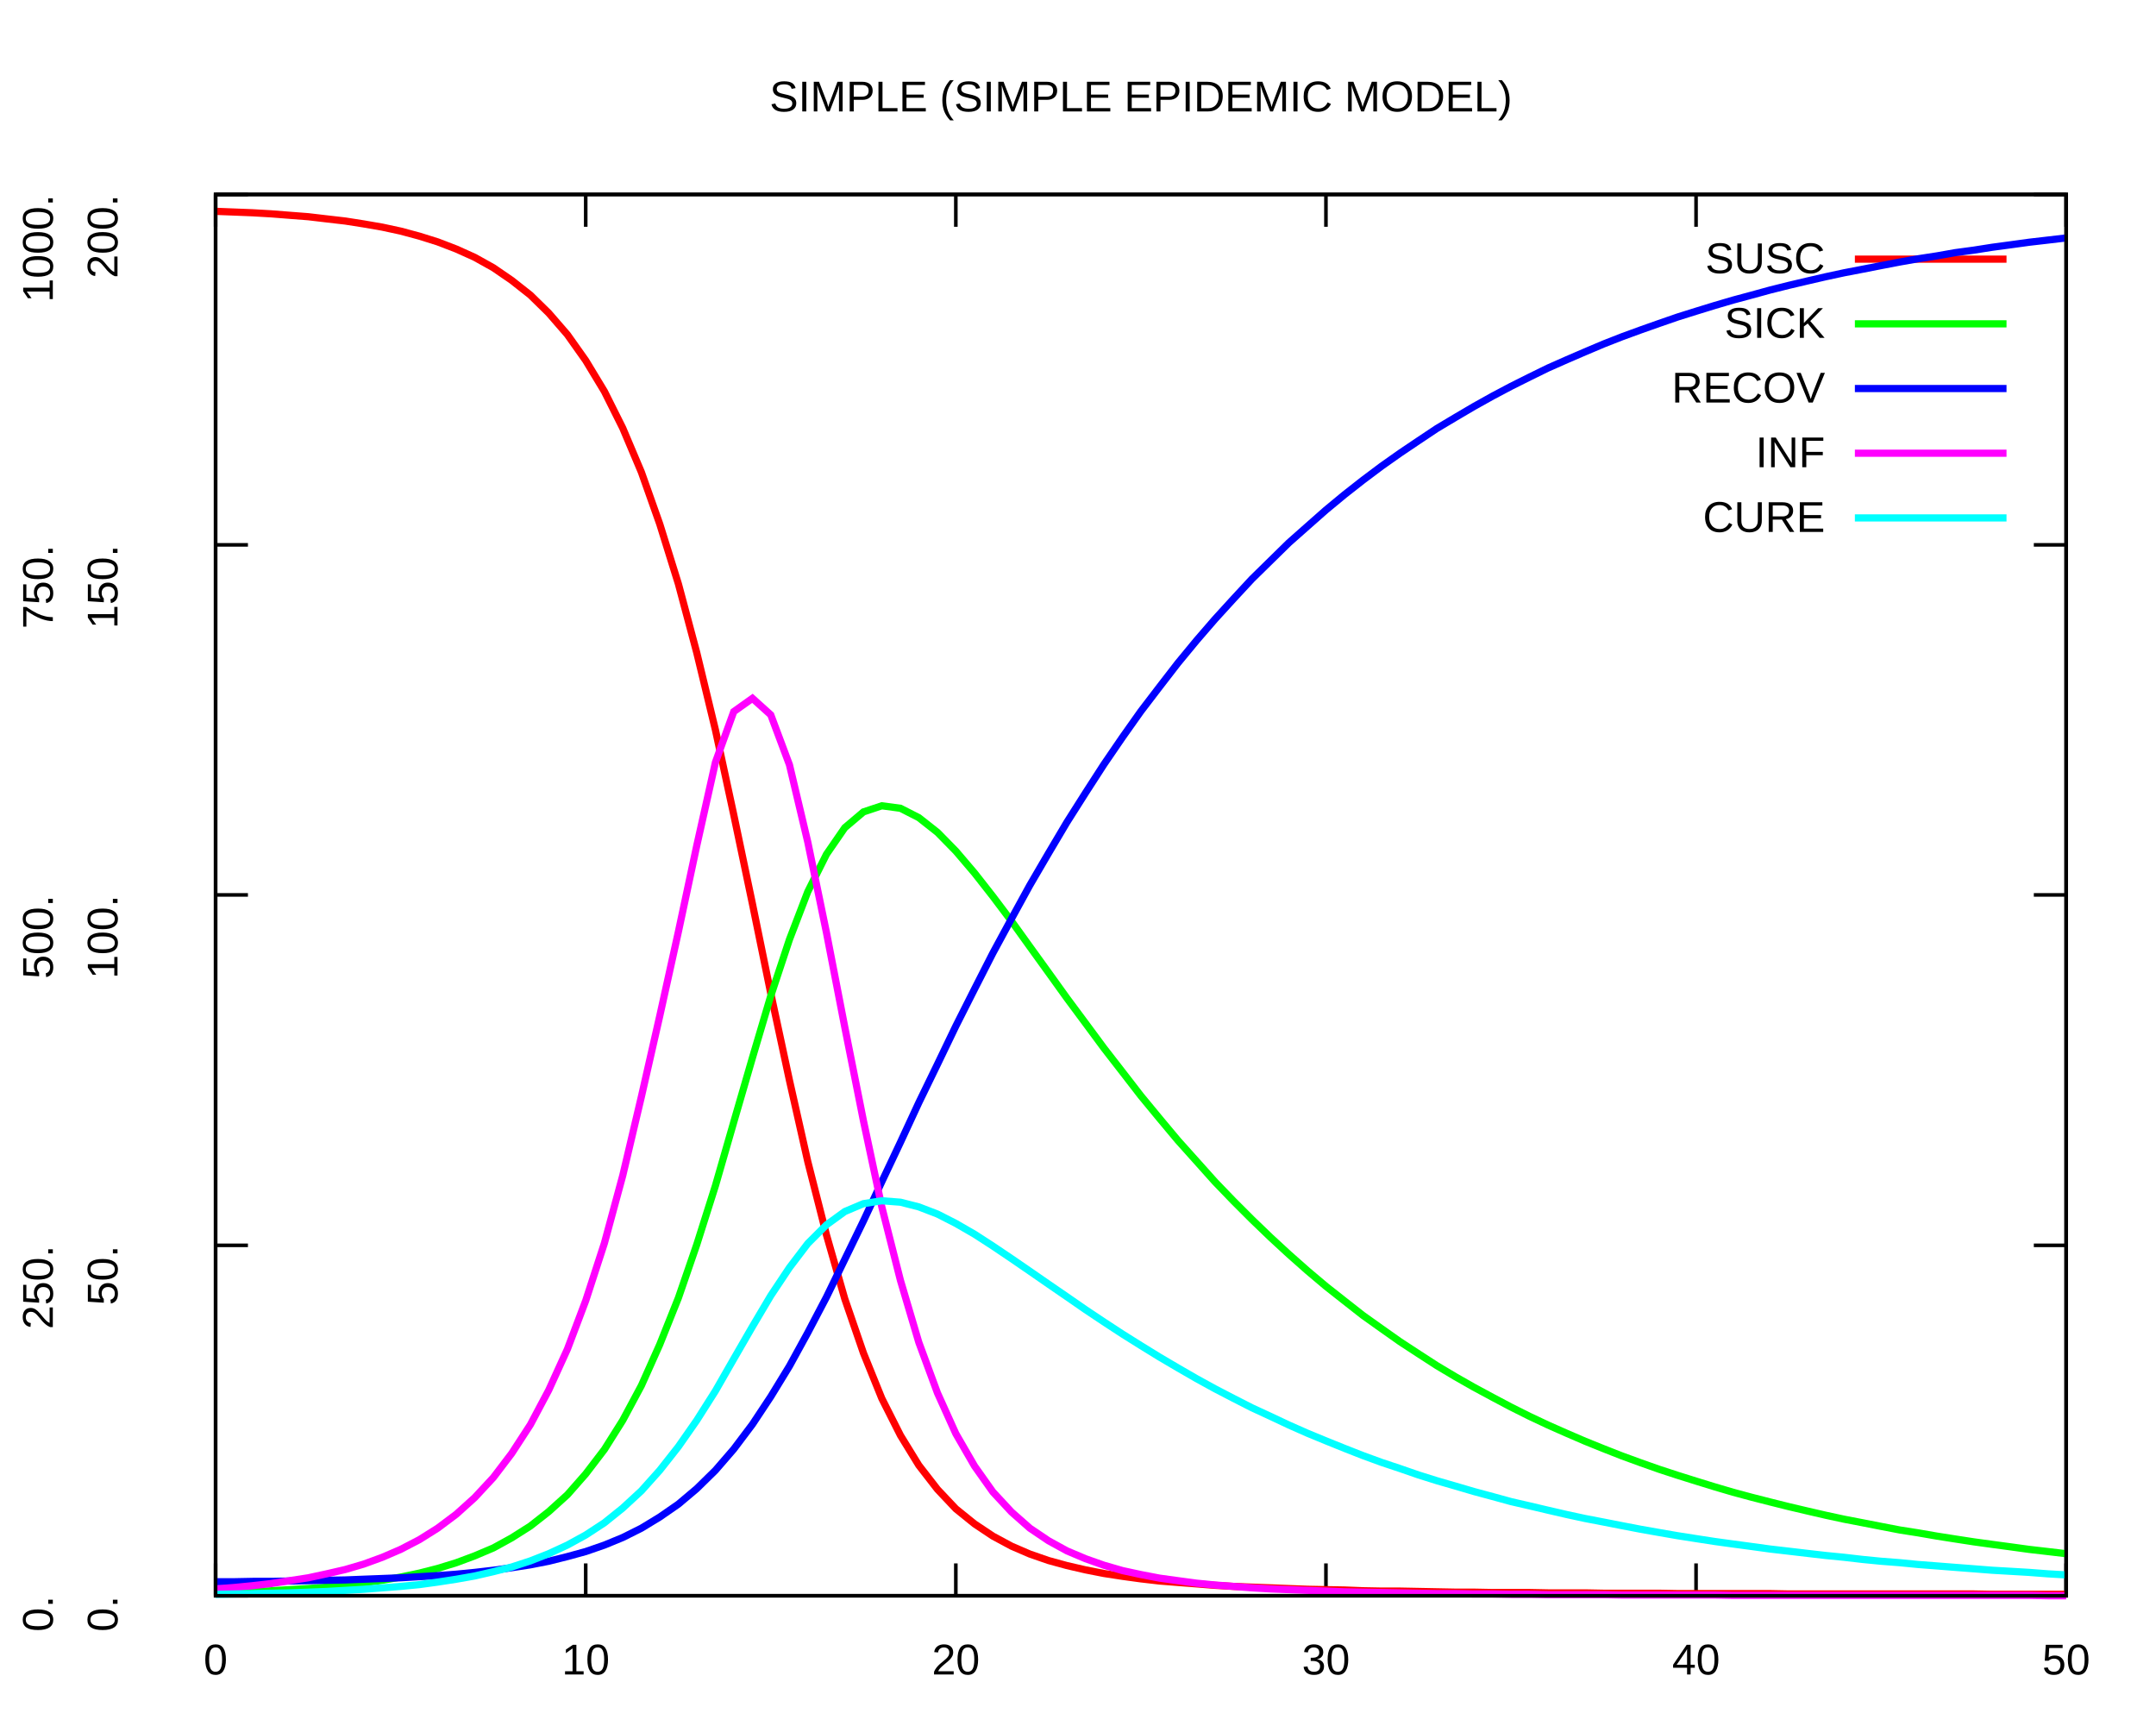
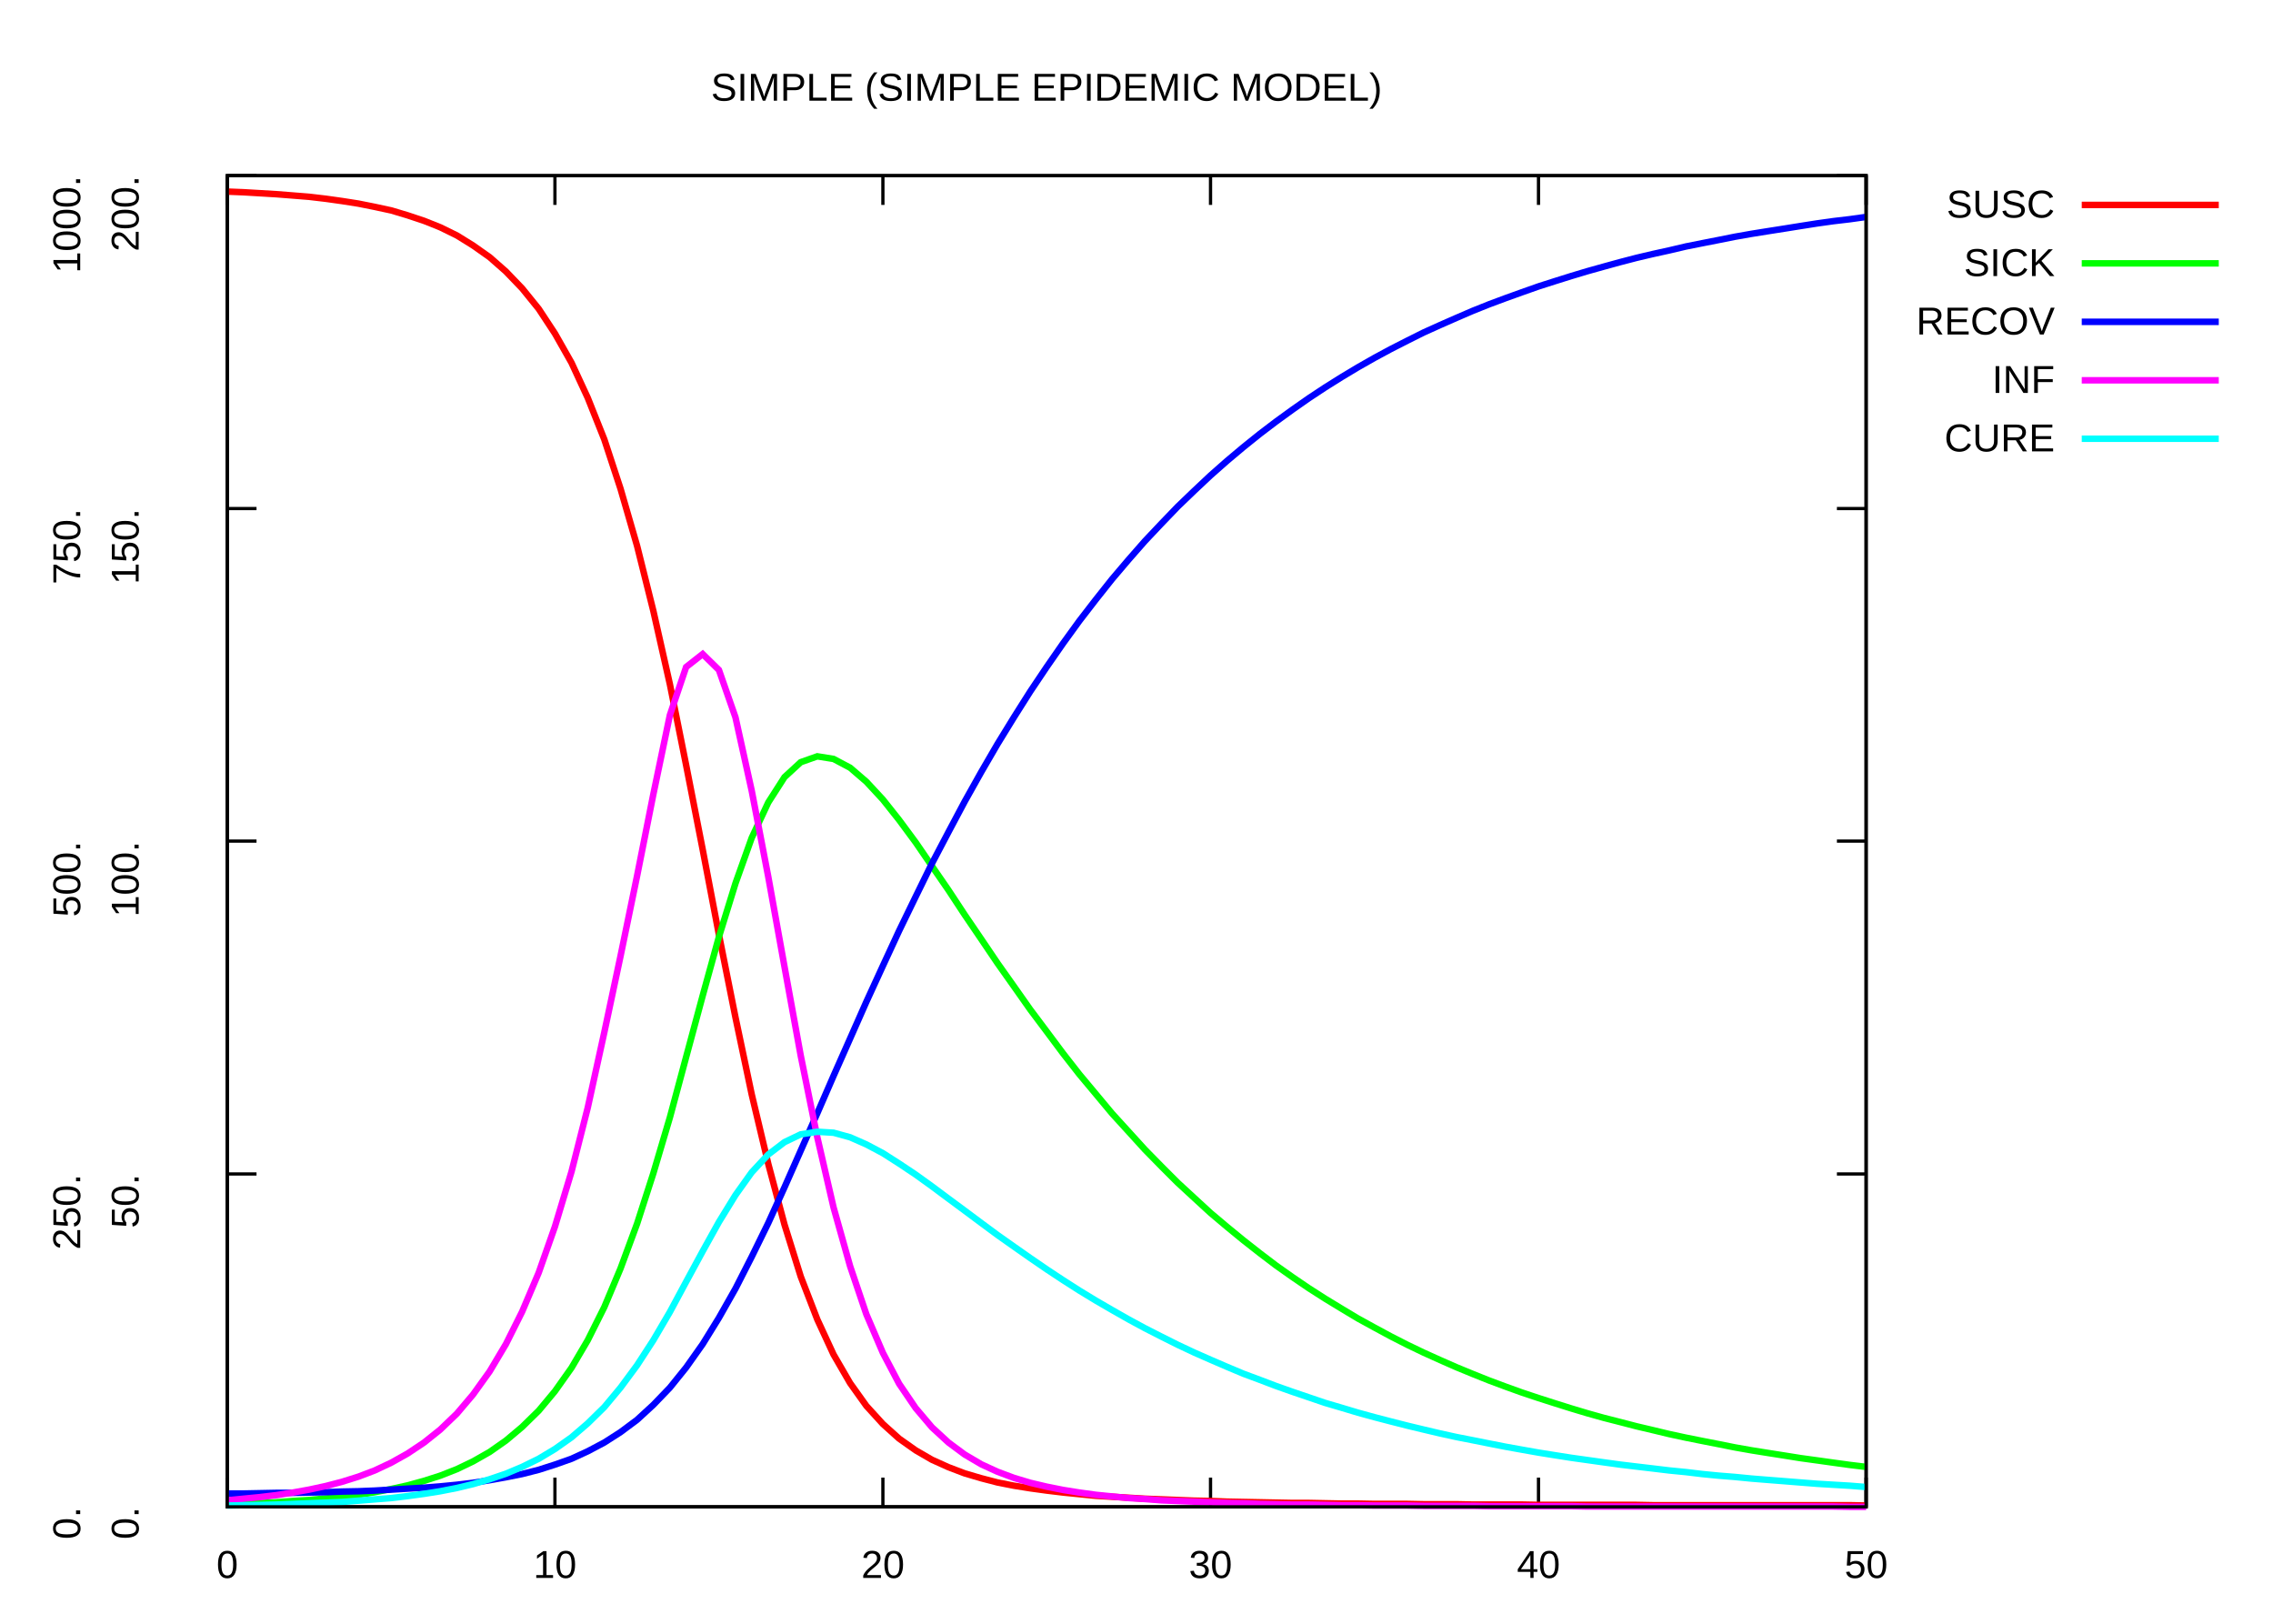
- <svg xmlns="http://www.w3.org/2000/svg" xmlns:xlink="http://www.w3.org/1999/xlink" width="600" height="480" viewBox="0 0 600 480">
+ <svg xmlns="http://www.w3.org/2000/svg" xmlns:xlink="http://www.w3.org/1999/xlink" width="700" height="500" viewBox="0 0 700 500">
  <g id="gnuplot_canvas">
-     <rect x="0" y="0" width="600" height="480" fill="none" />
+     <rect x="0" y="0" width="700" height="500" fill="none" />
    <defs>
      <circle id="gpDot" r="0.5" stroke-width="0.5" stroke="currentColor" />
      <path id="gpPt0" stroke-width="0.222" stroke="currentColor" d="M-1,0 h2 M0,-1 v2" />
      <path id="gpPt1" stroke-width="0.222" stroke="currentColor" d="M-1,-1 L1,1 M1,-1 L-1,1" />
      <path id="gpPt2" stroke-width="0.222" stroke="currentColor" d="M-1,0 L1,0 M0,-1 L0,1 M-1,-1 L1,1 M-1,1 L1,-1" />
      <rect id="gpPt3" stroke-width="0.222" stroke="currentColor" x="-1" y="-1" width="2" height="2" />
      <rect id="gpPt4" stroke-width="0.222" stroke="currentColor" fill="currentColor" x="-1" y="-1" width="2" height="2" />
      <circle id="gpPt5" stroke-width="0.222" stroke="currentColor" cx="0" cy="0" r="1" />
      <use xlink:href="#gpPt5" id="gpPt6" fill="currentColor" stroke="none" />
      <path id="gpPt7" stroke-width="0.222" stroke="currentColor" d="M0,-1.33 L-1.33,0.67 L1.33,0.67 z" />
      <use xlink:href="#gpPt7" id="gpPt8" fill="currentColor" stroke="none" />
      <use xlink:href="#gpPt7" id="gpPt9" stroke="currentColor" transform="rotate(180)" />
      <use xlink:href="#gpPt9" id="gpPt10" fill="currentColor" stroke="none" />
      <use xlink:href="#gpPt3" id="gpPt11" stroke="currentColor" transform="rotate(45)" />
      <use xlink:href="#gpPt11" id="gpPt12" fill="currentColor" stroke="none" />
      <path id="gpPt13" stroke-width="0.222" stroke="currentColor" d="M0,1.330 L1.265,0.411 L0.782,-1.067 L-0.782,-1.076 L-1.265,0.411 z" />
      <use xlink:href="#gpPt13" id="gpPt14" fill="currentColor" stroke="none" />
      <filter id="textbox" filterUnits="objectBoundingBox" x="0" y="0" height="1" width="1">
        <feFlood flood-color="white" flood-opacity="1" result="bgnd" />
        <feComposite in="SourceGraphic" in2="bgnd" operator="atop" />
      </filter>
      <filter id="greybox" filterUnits="objectBoundingBox" x="0" y="0" height="1" width="1">
        <feFlood flood-color="lightgrey" flood-opacity="1" result="grey" />
        <feComposite in="SourceGraphic" in2="grey" operator="atop" />
      </filter>
    </defs>
    <g fill="none" color="white" stroke="currentColor" stroke-width="1.00" stroke-linecap="butt" stroke-linejoin="miter">
</g>
    <g fill="none" color="black" stroke="currentColor" stroke-width="1.00" stroke-linecap="butt" stroke-linejoin="miter">
-       <path stroke="black" d="M60.0,444.0 L69.0,444.0 M575.0,444.0 L566.0,444.0  " />
-       <g transform="translate(14.7,444.0) rotate(-90)" stroke="none" fill="black" font-family="Arial" font-size="12.00" text-anchor="end">
+       <path stroke="black" d="M70.0,464.0 L79.0,464.0 M574.7,464.0 L565.7,464.0  " />
+       <g transform="translate(24.7,464.0) rotate(-90)" stroke="none" fill="black" font-family="Arial" font-size="12.00" text-anchor="end">
        <text>
          <tspan font-family="Arial">0.</tspan>
        </text>
      </g>
-       <g transform="translate(32.7,444.0) rotate(-90)" stroke="none" fill="black" font-family="Arial" font-size="12.00" text-anchor="end">
+       <g transform="translate(42.7,464.0) rotate(-90)" stroke="none" fill="black" font-family="Arial" font-size="12.00" text-anchor="end">
        <text>
          <tspan font-family="Arial">0.</tspan>
        </text>
      </g>
    </g>
    <g fill="none" color="black" stroke="currentColor" stroke-width="1.00" stroke-linecap="butt" stroke-linejoin="miter">
-       <path stroke="black" d="M60.0,346.5 L69.0,346.5 M575.0,346.5 L566.0,346.5  " />
-       <g transform="translate(14.7,346.5) rotate(-90)" stroke="none" fill="black" font-family="Arial" font-size="12.00" text-anchor="end">
+       <path stroke="black" d="M70.0,361.5 L79.0,361.5 M574.7,361.5 L565.7,361.5  " />
+       <g transform="translate(24.7,361.5) rotate(-90)" stroke="none" fill="black" font-family="Arial" font-size="12.00" text-anchor="end">
        <text>
          <tspan font-family="Arial">250.</tspan>
        </text>
      </g>
-       <g transform="translate(32.7,346.5) rotate(-90)" stroke="none" fill="black" font-family="Arial" font-size="12.00" text-anchor="end">
+       <g transform="translate(42.7,361.5) rotate(-90)" stroke="none" fill="black" font-family="Arial" font-size="12.00" text-anchor="end">
        <text>
          <tspan font-family="Arial">50.</tspan>
        </text>
      </g>
    </g>
    <g fill="none" color="black" stroke="currentColor" stroke-width="1.00" stroke-linecap="butt" stroke-linejoin="miter">
-       <path stroke="black" d="M60.0,249.0 L69.0,249.0 M575.0,249.0 L566.0,249.0  " />
-       <g transform="translate(14.7,249.0) rotate(-90)" stroke="none" fill="black" font-family="Arial" font-size="12.00" text-anchor="end">
+       <path stroke="black" d="M70.0,259.0 L79.0,259.0 M574.7,259.0 L565.7,259.0  " />
+       <g transform="translate(24.7,259.0) rotate(-90)" stroke="none" fill="black" font-family="Arial" font-size="12.00" text-anchor="end">
        <text>
          <tspan font-family="Arial">500.</tspan>
        </text>
      </g>
-       <g transform="translate(32.7,249.0) rotate(-90)" stroke="none" fill="black" font-family="Arial" font-size="12.00" text-anchor="end">
+       <g transform="translate(42.7,259.0) rotate(-90)" stroke="none" fill="black" font-family="Arial" font-size="12.00" text-anchor="end">
        <text>
          <tspan font-family="Arial">100.</tspan>
        </text>
      </g>
    </g>
    <g fill="none" color="black" stroke="currentColor" stroke-width="1.00" stroke-linecap="butt" stroke-linejoin="miter">
-       <path stroke="black" d="M60.0,151.6 L69.0,151.6 M575.0,151.6 L566.0,151.6  " />
-       <g transform="translate(14.7,151.6) rotate(-90)" stroke="none" fill="black" font-family="Arial" font-size="12.00" text-anchor="end">
+       <path stroke="black" d="M70.0,156.6 L79.0,156.6 M574.7,156.6 L565.7,156.6  " />
+       <g transform="translate(24.7,156.6) rotate(-90)" stroke="none" fill="black" font-family="Arial" font-size="12.00" text-anchor="end">
        <text>
          <tspan font-family="Arial">750.</tspan>
        </text>
      </g>
-       <g transform="translate(32.7,151.6) rotate(-90)" stroke="none" fill="black" font-family="Arial" font-size="12.00" text-anchor="end">
+       <g transform="translate(42.7,156.6) rotate(-90)" stroke="none" fill="black" font-family="Arial" font-size="12.00" text-anchor="end">
        <text>
          <tspan font-family="Arial">150.</tspan>
        </text>
      </g>
    </g>
    <g fill="none" color="black" stroke="currentColor" stroke-width="1.00" stroke-linecap="butt" stroke-linejoin="miter">
-       <path stroke="black" d="M60.0,54.1 L69.0,54.1 M575.0,54.1 L566.0,54.1  " />
-       <g transform="translate(14.7,54.1) rotate(-90)" stroke="none" fill="black" font-family="Arial" font-size="12.00" text-anchor="end">
+       <path stroke="black" d="M70.0,54.1 L79.0,54.1 M574.7,54.1 L565.7,54.1  " />
+       <g transform="translate(24.7,54.1) rotate(-90)" stroke="none" fill="black" font-family="Arial" font-size="12.00" text-anchor="end">
        <text>
          <tspan font-family="Arial">1000.</tspan>
        </text>
      </g>
-       <g transform="translate(32.7,54.1) rotate(-90)" stroke="none" fill="black" font-family="Arial" font-size="12.00" text-anchor="end">
+       <g transform="translate(42.7,54.1) rotate(-90)" stroke="none" fill="black" font-family="Arial" font-size="12.00" text-anchor="end">
        <text>
          <tspan font-family="Arial">200.</tspan>
        </text>
      </g>
    </g>
    <g fill="none" color="black" stroke="currentColor" stroke-width="1.00" stroke-linecap="butt" stroke-linejoin="miter">
-       <path stroke="black" d="M60.0,444.0 L60.0,435.0 M60.0,54.1 L60.0,63.1  " />
-       <g transform="translate(60.0,465.9)" stroke="none" fill="black" font-family="Arial" font-size="12.00" text-anchor="middle">
+       <path stroke="black" d="M70.0,464.0 L70.0,455.0 M70.0,54.1 L70.0,63.1  " />
+       <g transform="translate(70.0,485.9)" stroke="none" fill="black" font-family="Arial" font-size="12.00" text-anchor="middle">
        <text>
          <tspan font-family="Arial"> 0</tspan>
        </text>
      </g>
    </g>
    <g fill="none" color="black" stroke="currentColor" stroke-width="1.00" stroke-linecap="butt" stroke-linejoin="miter">
-       <path stroke="black" d="M163.0,444.0 L163.0,435.0 M163.0,54.1 L163.0,63.1  " />
-       <g transform="translate(163.0,465.9)" stroke="none" fill="black" font-family="Arial" font-size="12.00" text-anchor="middle">
+       <path stroke="black" d="M170.9,464.0 L170.9,455.0 M170.9,54.1 L170.9,63.1  " />
+       <g transform="translate(170.9,485.9)" stroke="none" fill="black" font-family="Arial" font-size="12.00" text-anchor="middle">
        <text>
          <tspan font-family="Arial"> 10</tspan>
        </text>
      </g>
    </g>
    <g fill="none" color="black" stroke="currentColor" stroke-width="1.00" stroke-linecap="butt" stroke-linejoin="miter">
-       <path stroke="black" d="M266.0,444.0 L266.0,435.0 M266.0,54.1 L266.0,63.1  " />
-       <g transform="translate(266.0,465.9)" stroke="none" fill="black" font-family="Arial" font-size="12.00" text-anchor="middle">
+       <path stroke="black" d="M271.9,464.0 L271.9,455.0 M271.9,54.1 L271.9,63.1  " />
+       <g transform="translate(271.9,485.9)" stroke="none" fill="black" font-family="Arial" font-size="12.00" text-anchor="middle">
        <text>
          <tspan font-family="Arial"> 20</tspan>
        </text>
      </g>
    </g>
    <g fill="none" color="black" stroke="currentColor" stroke-width="1.00" stroke-linecap="butt" stroke-linejoin="miter">
-       <path stroke="black" d="M369.0,444.0 L369.0,435.0 M369.0,54.1 L369.0,63.1  " />
-       <g transform="translate(369.0,465.9)" stroke="none" fill="black" font-family="Arial" font-size="12.00" text-anchor="middle">
+       <path stroke="black" d="M372.8,464.0 L372.8,455.0 M372.8,54.1 L372.8,63.1  " />
+       <g transform="translate(372.8,485.9)" stroke="none" fill="black" font-family="Arial" font-size="12.00" text-anchor="middle">
        <text>
          <tspan font-family="Arial"> 30</tspan>
        </text>
      </g>
    </g>
    <g fill="none" color="black" stroke="currentColor" stroke-width="1.00" stroke-linecap="butt" stroke-linejoin="miter">
-       <path stroke="black" d="M472.0,444.0 L472.0,435.0 M472.0,54.1 L472.0,63.1  " />
-       <g transform="translate(472.0,465.9)" stroke="none" fill="black" font-family="Arial" font-size="12.00" text-anchor="middle">
+       <path stroke="black" d="M473.8,464.0 L473.8,455.0 M473.8,54.1 L473.8,63.1  " />
+       <g transform="translate(473.8,485.9)" stroke="none" fill="black" font-family="Arial" font-size="12.00" text-anchor="middle">
        <text>
          <tspan font-family="Arial"> 40</tspan>
        </text>
      </g>
    </g>
    <g fill="none" color="black" stroke="currentColor" stroke-width="1.00" stroke-linecap="butt" stroke-linejoin="miter">
-       <path stroke="black" d="M575.0,444.0 L575.0,435.0 M575.0,54.1 L575.0,63.1  " />
-       <g transform="translate(575.0,465.9)" stroke="none" fill="black" font-family="Arial" font-size="12.00" text-anchor="middle">
+       <path stroke="black" d="M574.7,464.0 L574.7,455.0 M574.7,54.1 L574.7,63.1  " />
+       <g transform="translate(574.7,485.9)" stroke="none" fill="black" font-family="Arial" font-size="12.00" text-anchor="middle">
        <text>
          <tspan font-family="Arial"> 50</tspan>
        </text>
      </g>
    </g>
    <g fill="none" color="black" stroke="currentColor" stroke-width="1.00" stroke-linecap="butt" stroke-linejoin="miter">
</g>
    <g fill="none" color="black" stroke="currentColor" stroke-width="1.00" stroke-linecap="butt" stroke-linejoin="miter">
-       <path stroke="black" d="M60.0,54.1 L60.0,444.0 L575.0,444.0 L575.0,54.1 L60.0,54.1 Z  " />
-     </g>
-     <g fill="none" color="black" stroke="currentColor" stroke-width="1.00" stroke-linecap="butt" stroke-linejoin="miter">
-       <g transform="translate(317.5,31.0)" stroke="none" fill="black" font-family="Arial" font-size="12.00" text-anchor="middle">
+       <path stroke="black" d="M70.0,54.1 L70.0,464.0 L574.7,464.0 L574.7,54.1 L70.0,54.1 Z  " />
+     </g>
+     <g fill="none" color="black" stroke="currentColor" stroke-width="1.00" stroke-linecap="butt" stroke-linejoin="miter">
+       <g transform="translate(322.3,31.0)" stroke="none" fill="black" font-family="Arial" font-size="12.00" text-anchor="middle">
        <text>
          <tspan font-family="Arial">SIMPLE (SIMPLE EPIDEMIC MODEL)</tspan>
        </text>
      </g>
    </g>
    <g id="gnuplot_plot_1">
      <g fill="none" color="white" stroke="black" stroke-width="2.00" stroke-linecap="butt" stroke-linejoin="miter">
</g>
      <g fill="none" color="black" stroke="currentColor" stroke-width="2.00" stroke-linecap="butt" stroke-linejoin="miter">
-         <g transform="translate(507.9,76.0)" stroke="none" fill="black" font-family="Arial" font-size="12.00" text-anchor="end">
+         <g transform="translate(632.8,67.0)" stroke="none" fill="black" font-family="Arial" font-size="12.00" text-anchor="end">
          <text>
            <tspan font-family="Arial">SUSC</tspan>
          </text>
        </g>
      </g>
      <g fill="none" color="black" stroke="currentColor" stroke-width="2.00" stroke-linecap="butt" stroke-linejoin="miter">
-         <path stroke="rgb(255,   0,   0)" d="M516.2,72.1 L558.4,72.1 M60.0,58.8 L65.2,59.0 L70.3,59.2 L75.5,59.5 L80.6,59.9 L85.8,60.3   L90.9,60.9 L96.1,61.5 L101.2,62.3 L106.4,63.2 L111.5,64.3 L116.7,65.7 L121.8,67.3 L127.0,69.3   L132.1,71.6 L137.3,74.5 L142.4,78.0 L147.6,82.1 L152.7,87.1 L157.9,93.1 L163.0,100.3 L168.2,108.9   L173.3,119.1 L178.5,131.4 L183.6,145.8 L188.8,162.5 L193.9,181.6 L199.1,203.1 L204.2,226.7 L209.4,251.5   L214.5,276.4 L219.7,300.6 L224.8,323.2 L230.0,343.6 L235.1,361.4 L240.3,376.5 L245.4,389.1 L250.6,399.4   L255.7,407.7 L260.9,414.4 L266.0,419.8 L271.2,424.0 L276.3,427.4 L281.5,430.2 L286.6,432.4 L291.8,434.2   L296.9,435.6 L302.1,436.8 L307.2,437.8 L312.4,438.6 L317.5,439.3 L322.7,439.9 L327.8,440.3 L333.0,440.7   L338.1,441.1 L343.3,441.4 L348.4,441.6 L353.6,441.8 L358.7,442.0 L363.9,442.2 L369.0,442.3 L374.2,442.4   L379.3,442.6 L384.5,442.7 L389.6,442.7 L394.8,442.8 L399.9,442.9 L405.1,443.0 L410.2,443.0 L415.4,443.1   L420.5,443.1 L425.7,443.1 L430.8,443.2 L436.0,443.2 L441.1,443.2 L446.3,443.3 L451.4,443.3 L456.6,443.3   L461.7,443.3 L466.9,443.4 L472.0,443.4 L477.2,443.4 L482.3,443.4 L487.5,443.4 L492.6,443.4 L497.8,443.5   L502.9,443.5 L508.1,443.5 L513.2,443.5 L518.4,443.5 L523.5,443.5 L528.7,443.5 L533.8,443.5 L539.0,443.5   L544.1,443.5 L549.3,443.5 L554.4,443.6 L559.6,443.6 L564.7,443.6 L569.9,443.6 L575.0,443.6  " />
+         <path stroke="rgb(255,   0,   0)" d="M641.1,63.1 L683.3,63.1 M70.0,59.0 L75.0,59.2 L80.1,59.5 L85.1,59.8 L90.2,60.2 L95.2,60.6   L100.3,61.2 L105.3,61.9 L110.4,62.7 L115.4,63.7 L120.5,64.8 L125.5,66.3 L130.6,68.0 L135.6,70.0   L140.7,72.5 L145.7,75.6 L150.8,79.2 L155.8,83.6 L160.8,88.8 L165.9,95.1 L170.9,102.7 L176.0,111.7   L181.0,122.5 L186.1,135.3 L191.1,150.5 L196.2,168.1 L201.2,188.1 L206.3,210.7 L211.3,235.6 L216.4,261.6   L221.4,287.8 L226.5,313.3 L231.5,337.0 L236.6,358.4 L241.6,377.1 L246.6,393.1 L251.7,406.3 L256.7,417.1   L261.8,425.9 L266.8,432.9 L271.9,438.5 L276.9,443.0 L282.0,446.6 L287.0,449.5 L292.1,451.8 L297.1,453.7   L302.2,455.2 L307.2,456.5 L312.3,457.5 L317.3,458.3 L322.4,459.0 L327.4,459.6 L332.4,460.1 L337.5,460.6   L342.5,460.9 L347.6,461.2 L352.6,461.5 L357.7,461.7 L362.7,461.9 L367.8,462.1 L372.8,462.2 L377.9,462.4   L382.9,462.5 L388.0,462.6 L393.0,462.7 L398.1,462.8 L403.1,462.8 L408.1,462.9 L413.2,463.0 L418.2,463.0   L423.3,463.1 L428.3,463.1 L433.4,463.1 L438.4,463.2 L443.5,463.2 L448.5,463.2 L453.6,463.3 L458.6,463.3   L463.7,463.3 L468.7,463.3 L473.8,463.4 L478.8,463.4 L483.9,463.4 L488.9,463.4 L493.9,463.4 L499.0,463.4   L504.0,463.4 L509.1,463.5 L514.1,463.5 L519.2,463.5 L524.2,463.5 L529.3,463.5 L534.3,463.5 L539.4,463.5   L544.4,463.5 L549.5,463.5 L554.5,463.5 L559.6,463.5 L564.6,463.5 L569.7,463.5 L574.7,463.6  " />
      </g>
    </g>
    <g id="gnuplot_plot_2">
      <g fill="none" color="black" stroke="currentColor" stroke-width="2.00" stroke-linecap="butt" stroke-linejoin="miter">
-         <g transform="translate(507.9,94.0)" stroke="none" fill="black" font-family="Arial" font-size="12.00" text-anchor="end">
+         <g transform="translate(632.8,85.0)" stroke="none" fill="black" font-family="Arial" font-size="12.00" text-anchor="end">
          <text>
            <tspan font-family="Arial">SICK</tspan>
          </text>
        </g>
      </g>
      <g fill="none" color="black" stroke="currentColor" stroke-width="2.00" stroke-linecap="butt" stroke-linejoin="miter">
-         <path stroke="rgb(  0, 255,   0)" d="M516.2,90.1 L558.4,90.1 M60.0,443.2 L65.2,443.1 L70.3,442.9 L75.5,442.6 L80.6,442.3 L85.8,442.0   L90.9,441.6 L96.1,441.1 L101.2,440.4 L106.4,439.7 L111.5,438.8 L116.7,437.7 L121.8,436.4 L127.0,434.8   L132.1,432.9 L137.3,430.7 L142.4,427.9 L147.6,424.6 L152.7,420.6 L157.9,415.9 L163.0,410.1 L168.2,403.3   L173.3,395.2 L178.5,385.5 L183.6,374.1 L188.8,361.1 L193.9,346.3 L199.1,329.9 L204.2,312.2 L209.4,294.3   L214.5,277.1 L219.7,261.4 L224.8,248.1 L230.0,237.7 L235.1,230.3 L240.3,225.9 L245.4,224.2 L250.6,224.9   L255.7,227.5 L260.9,231.6 L266.0,236.8 L271.2,242.9 L276.3,249.4 L281.5,256.3 L286.6,263.4 L291.8,270.6   L296.9,277.7 L302.1,284.7 L307.2,291.6 L312.4,298.3 L317.5,304.9 L322.7,311.2 L327.8,317.3 L333.0,323.1   L338.1,328.8 L343.3,334.2 L348.4,339.3 L353.6,344.3 L358.7,349.0 L363.9,353.6 L369.0,357.9 L374.2,362.0   L379.3,366.0 L384.5,369.7 L389.6,373.3 L394.8,376.7 L399.9,380.0 L405.1,383.1 L410.2,386.0 L415.4,388.8   L420.5,391.5 L425.7,394.1 L430.8,396.5 L436.0,398.8 L441.1,401.0 L446.3,403.1 L451.4,405.1 L456.6,407.0   L461.7,408.8 L466.9,410.5 L472.0,412.1 L477.2,413.7 L482.3,415.2 L487.5,416.6 L492.6,417.9 L497.8,419.2   L502.9,420.4 L508.1,421.6 L513.2,422.7 L518.4,423.7 L523.5,424.7 L528.7,425.7 L533.8,426.5 L539.0,427.4   L544.1,428.2 L549.3,429.0 L554.4,429.7 L559.6,430.4 L564.7,431.1 L569.9,431.7 L575.0,432.3  " />
+         <path stroke="rgb(  0, 255,   0)" d="M641.1,81.1 L683.3,81.1 M70.0,463.2 L75.0,463.0 L80.1,462.8 L85.1,462.6 L90.2,462.2 L95.2,461.9   L100.3,461.4 L105.3,460.9 L110.4,460.3 L115.4,459.5 L120.5,458.5 L125.5,457.4 L130.6,456.0 L135.6,454.4   L140.7,452.4 L145.7,450.0 L150.8,447.1 L155.8,443.6 L160.8,439.4 L165.9,434.4 L170.9,428.4 L176.0,421.2   L181.0,412.7 L186.1,402.5 L191.1,390.6 L196.2,376.8 L201.2,361.3 L206.3,344.1 L211.3,325.5 L216.4,306.6   L221.4,288.5 L226.5,272.0 L231.5,258.0 L236.6,247.1 L241.6,239.3 L246.6,234.7 L251.7,232.9 L256.7,233.7   L261.8,236.4 L266.8,240.7 L271.9,246.2 L276.9,252.5 L282.0,259.4 L287.0,266.7 L292.1,274.1 L297.1,281.7   L302.2,289.2 L307.2,296.6 L312.3,303.8 L317.3,310.9 L322.4,317.7 L327.4,324.4 L332.4,330.8 L337.5,336.9   L342.5,342.9 L347.6,348.5 L352.6,354.0 L357.7,359.2 L362.7,364.2 L367.8,368.9 L372.8,373.5 L377.9,377.8   L382.9,381.9 L388.0,385.9 L393.0,389.7 L398.1,393.3 L403.1,396.7 L408.1,399.9 L413.2,403.0 L418.2,406.0   L423.3,408.8 L428.3,411.5 L433.4,414.1 L438.4,416.5 L443.5,418.8 L448.5,421.0 L453.6,423.1 L458.6,425.1   L463.7,427.0 L468.7,428.8 L473.8,430.5 L478.8,432.1 L483.9,433.7 L488.9,435.2 L493.9,436.6 L499.0,437.9   L504.0,439.2 L509.1,440.4 L514.1,441.6 L519.2,442.7 L524.2,443.7 L529.3,444.7 L534.3,445.7 L539.4,446.6   L544.4,447.4 L549.5,448.2 L554.5,449.0 L559.6,449.7 L564.6,450.4 L569.7,451.1 L574.7,451.7  " />
      </g>
    </g>
    <g id="gnuplot_plot_3">
      <g fill="none" color="black" stroke="currentColor" stroke-width="2.00" stroke-linecap="butt" stroke-linejoin="miter">
-         <g transform="translate(507.9,112.0)" stroke="none" fill="black" font-family="Arial" font-size="12.00" text-anchor="end">
+         <g transform="translate(632.8,103.0)" stroke="none" fill="black" font-family="Arial" font-size="12.00" text-anchor="end">
          <text>
            <tspan font-family="Arial">RECOV</tspan>
          </text>
        </g>
      </g>
      <g fill="none" color="black" stroke="currentColor" stroke-width="2.00" stroke-linecap="butt" stroke-linejoin="miter">
-         <path stroke="rgb(  0,   0, 255)" d="M516.2,108.1 L558.4,108.1 M60.0,440.1 L65.2,440.1 L70.3,440.0 L75.5,440.0 L80.6,439.9 L85.8,439.8   L90.9,439.7 L96.1,439.6 L101.2,439.4 L106.4,439.2 L111.5,439.0 L116.7,438.7 L121.8,438.4 L127.0,438.0   L132.1,437.5 L137.3,436.9 L142.4,436.2 L147.6,435.4 L152.7,434.4 L157.9,433.1 L163.0,431.7 L168.2,429.9   L173.3,427.8 L178.5,425.2 L183.6,422.1 L188.8,418.5 L193.9,414.2 L199.1,409.1 L204.2,403.2 L209.4,396.3   L214.5,388.6 L219.7,380.1 L224.8,370.8 L230.0,360.9 L235.1,350.4 L240.3,339.7 L245.4,328.8 L250.6,317.8   L255.7,306.8 L260.9,296.1 L266.0,285.5 L271.2,275.2 L276.3,265.2 L281.5,255.6 L286.6,246.3 L291.8,237.4   L296.9,228.8 L302.1,220.6 L307.2,212.7 L312.4,205.1 L317.5,197.9 L322.7,191.1 L327.8,184.5 L333.0,178.2   L338.1,172.3 L343.3,166.6 L348.4,161.1 L353.6,156.0 L358.7,151.0 L363.9,146.4 L369.0,141.9 L374.2,137.6   L379.3,133.6 L384.5,129.7 L389.6,126.1 L394.8,122.6 L399.9,119.2 L405.1,116.1 L410.2,113.1 L415.4,110.2   L420.5,107.5 L425.7,104.9 L430.8,102.4 L436.0,100.1 L441.1,97.9 L446.3,95.7 L451.4,93.7 L456.6,91.8   L461.7,90.0 L466.9,88.2 L472.0,86.6 L477.2,85.0 L482.3,83.5 L487.5,82.1 L492.6,80.7 L497.8,79.4   L502.9,78.2 L508.1,77.0 L513.2,75.9 L518.4,74.9 L523.5,73.9 L528.7,72.9 L533.8,72.0 L539.0,71.2   L544.1,70.3 L549.3,69.6 L554.4,68.8 L559.6,68.1 L564.7,67.4 L569.9,66.8 L575.0,66.2  " />
+         <path stroke="rgb(  0,   0, 255)" d="M641.1,99.1 L683.3,99.1 M70.0,459.9 L75.0,459.9 L80.1,459.8 L85.1,459.7 L90.2,459.7 L95.2,459.6   L100.3,459.5 L105.3,459.3 L110.4,459.2 L115.4,459.0 L120.5,458.7 L125.5,458.4 L130.6,458.1 L135.6,457.7   L140.7,457.2 L145.7,456.6 L150.8,455.8 L155.8,454.9 L160.8,453.9 L165.9,452.6 L170.9,451.0 L176.0,449.2   L181.0,446.9 L186.1,444.2 L191.1,441.0 L196.2,437.2 L201.2,432.6 L206.3,427.3 L211.3,421.1 L216.4,413.9   L221.4,405.8 L226.5,396.8 L231.5,387.0 L236.6,376.6 L241.6,365.6 L246.6,354.3 L251.7,342.8 L256.7,331.3   L261.8,319.8 L266.8,308.5 L271.9,297.4 L276.9,286.6 L282.0,276.1 L287.0,265.9 L292.1,256.2 L297.1,246.8   L302.2,237.7 L307.2,229.1 L312.3,220.8 L317.3,212.9 L322.4,205.3 L327.4,198.1 L332.4,191.2 L337.5,184.6   L342.5,178.3 L347.6,172.3 L352.6,166.6 L357.7,161.2 L362.7,156.0 L367.8,151.1 L372.8,146.4 L377.9,141.9   L382.9,137.7 L388.0,133.6 L393.0,129.8 L398.1,126.1 L403.1,122.6 L408.1,119.3 L413.2,116.1 L418.2,113.1   L423.3,110.2 L428.3,107.5 L433.4,104.9 L438.4,102.4 L443.5,100.1 L448.5,97.9 L453.6,95.7 L458.6,93.7   L463.7,91.8 L468.7,90.0 L473.8,88.2 L478.8,86.6 L483.9,85.0 L488.9,83.5 L493.9,82.1 L499.0,80.7   L504.0,79.4 L509.1,78.2 L514.1,77.1 L519.2,75.9 L524.2,74.9 L529.3,73.9 L534.3,72.9 L539.4,72.0   L544.4,71.2 L549.5,70.4 L554.5,69.6 L559.6,68.8 L564.6,68.1 L569.7,67.5 L574.7,66.8  " />
      </g>
    </g>
    <g id="gnuplot_plot_4">
      <g fill="none" color="black" stroke="currentColor" stroke-width="2.00" stroke-linecap="butt" stroke-linejoin="miter">
-         <g transform="translate(507.9,130.0)" stroke="none" fill="black" font-family="Arial" font-size="12.00" text-anchor="end">
+         <g transform="translate(632.8,121.0)" stroke="none" fill="black" font-family="Arial" font-size="12.00" text-anchor="end">
          <text>
            <tspan font-family="Arial">INF</tspan>
          </text>
        </g>
      </g>
      <g fill="none" color="black" stroke="currentColor" stroke-width="2.00" stroke-linecap="butt" stroke-linejoin="miter">
-         <path stroke="rgb(255,   0, 255)" d="M516.2,126.1 L558.4,126.1 M60.0,442.1 L65.2,441.7 L70.3,441.2 L75.5,440.6 L80.6,439.8 L85.8,439.0   L90.9,437.9 L96.1,436.7 L101.2,435.2 L106.4,433.3 L111.5,431.1 L116.7,428.4 L121.8,425.2 L127.0,421.3   L132.1,416.7 L137.3,411.1 L142.4,404.4 L147.6,396.4 L152.7,386.8 L157.9,375.4 L163.0,361.9 L168.2,345.9   L173.3,327.1 L178.5,305.1 L183.6,282.7 L188.8,259.2 L193.9,235.3 L199.1,212.1 L204.2,198.0 L209.4,194.3   L214.5,198.9 L219.7,212.8 L224.8,234.3 L230.0,259.5 L235.1,285.8 L240.3,311.9 L245.4,335.8 L250.6,356.3   L255.7,373.5 L260.9,387.6 L266.0,398.9 L271.2,407.9 L276.3,415.1 L281.5,420.7 L286.6,425.2 L291.8,428.7   L296.9,431.5 L302.1,433.7 L307.2,435.5 L312.4,437.0 L317.5,438.1 L322.7,439.1 L327.8,439.8 L333.0,440.5   L338.1,441.0 L343.3,441.4 L348.4,441.8 L353.6,442.1 L358.7,442.3 L363.9,442.5 L369.0,442.7 L374.2,442.9   L379.3,443.0 L384.5,443.1 L389.6,443.2 L394.8,443.3 L399.9,443.4 L405.1,443.4 L410.2,443.5 L415.4,443.5   L420.5,443.6 L425.7,443.6 L430.8,443.7 L436.0,443.7 L441.1,443.7 L446.3,443.7 L451.4,443.8 L456.6,443.8   L461.7,443.8 L466.9,443.8 L472.0,443.8 L477.2,443.8 L482.3,443.9 L487.5,443.9 L492.6,443.9 L497.8,443.9   L502.9,443.9 L508.1,443.9 L513.2,443.9 L518.4,443.9 L523.5,443.9 L528.7,443.9 L533.8,443.9 L539.0,443.9   L544.1,443.9 L549.3,443.9 L554.4,443.9 L559.6,443.9 L564.7,443.9 L569.9,444.0 L575.0,444.0  " />
+         <path stroke="rgb(255,   0, 255)" d="M641.1,117.1 L683.3,117.1 M70.0,462.0 L75.0,461.5 L80.1,461.0 L85.1,460.4 L90.2,459.6 L95.2,458.7   L100.3,457.6 L105.3,456.3 L110.4,454.7 L115.4,452.8 L120.5,450.4 L125.5,447.6 L130.6,444.2 L135.6,440.2   L140.7,435.3 L145.7,429.4 L150.8,422.3 L155.8,413.9 L160.8,403.9 L165.9,391.9 L170.9,377.7 L176.0,360.8   L181.0,341.1 L186.1,317.9 L191.1,294.4 L196.2,269.7 L201.2,244.6 L206.3,220.2 L211.3,205.4 L216.4,201.4   L221.4,206.3 L226.5,220.9 L231.5,243.5 L236.6,270.0 L241.6,297.7 L246.6,325.1 L251.7,350.2 L256.7,371.8   L261.8,389.9 L266.8,404.7 L271.9,416.6 L276.9,426.1 L282.0,433.6 L287.0,439.5 L292.1,444.2 L297.1,447.9   L302.2,450.9 L307.2,453.2 L312.3,455.1 L317.3,456.6 L322.4,457.8 L327.4,458.8 L332.4,459.6 L337.5,460.3   L342.5,460.8 L347.6,461.3 L352.6,461.6 L357.7,462.0 L362.7,462.2 L367.8,462.4 L372.8,462.6 L377.9,462.8   L382.9,462.9 L388.0,463.1 L393.0,463.2 L398.1,463.3 L403.1,463.3 L408.1,463.4 L413.2,463.5 L418.2,463.5   L423.3,463.6 L428.3,463.6 L433.4,463.6 L438.4,463.7 L443.5,463.7 L448.5,463.7 L453.6,463.7 L458.6,463.8   L463.7,463.8 L468.7,463.8 L473.8,463.8 L478.8,463.8 L483.9,463.8 L488.9,463.9 L493.9,463.9 L499.0,463.9   L504.0,463.9 L509.1,463.9 L514.1,463.9 L519.2,463.9 L524.2,463.9 L529.3,463.9 L534.3,463.9 L539.4,463.9   L544.4,463.9 L549.5,463.9 L554.5,463.9 L559.6,463.9 L564.6,463.9 L569.7,464.0 L574.7,464.0  " />
      </g>
    </g>
    <g id="gnuplot_plot_5">
      <g fill="none" color="black" stroke="currentColor" stroke-width="2.00" stroke-linecap="butt" stroke-linejoin="miter">
-         <g transform="translate(507.9,148.0)" stroke="none" fill="black" font-family="Arial" font-size="12.00" text-anchor="end">
+         <g transform="translate(632.8,139.0)" stroke="none" fill="black" font-family="Arial" font-size="12.00" text-anchor="end">
          <text>
            <tspan font-family="Arial">CURE</tspan>
          </text>
        </g>
      </g>
      <g fill="none" color="black" stroke="currentColor" stroke-width="2.00" stroke-linecap="butt" stroke-linejoin="miter">
-         <path stroke="rgb(  0, 255, 255)" d="M516.2,144.1 L558.4,144.1 M60.0,443.6 L65.2,443.5 L70.3,443.4 L75.5,443.3 L80.6,443.2 L85.8,443.0   L90.9,442.8 L96.1,442.5 L101.2,442.2 L106.4,441.8 L111.5,441.4 L116.7,440.9 L121.8,440.2 L127.0,439.4   L132.1,438.5 L137.3,437.3 L142.4,436.0 L147.6,434.3 L152.7,432.3 L157.9,429.9 L163.0,427.1 L168.2,423.7   L173.3,419.6 L178.5,414.8 L183.6,409.1 L188.8,402.5 L193.9,395.2 L199.1,387.0 L204.2,378.1 L209.4,369.1   L214.5,360.5 L219.7,352.7 L224.8,346.0 L230.0,340.8 L235.1,337.1 L240.3,334.9 L245.4,334.1 L250.6,334.5   L255.7,335.8 L260.9,337.8 L266.0,340.4 L271.2,343.4 L276.3,346.7 L281.5,350.2 L286.6,353.7 L291.8,357.3   L296.9,360.8 L302.1,364.4 L307.2,367.8 L312.4,371.2 L317.5,374.4 L322.7,377.6 L327.8,380.6 L333.0,383.6   L338.1,386.4 L343.3,389.1 L348.4,391.7 L353.6,394.1 L358.7,396.5 L363.9,398.8 L369.0,400.9 L374.2,403.0   L379.3,405.0 L384.5,406.9 L389.6,408.6 L394.8,410.4 L399.9,412.0 L405.1,413.5 L410.2,415.0 L415.4,416.4   L420.5,417.8 L425.7,419.0 L430.8,420.2 L436.0,421.4 L441.1,422.5 L446.3,423.5 L451.4,424.5 L456.6,425.5   L461.7,426.4 L466.9,427.3 L472.0,428.1 L477.2,428.9 L482.3,429.6 L487.5,430.3 L492.6,431.0 L497.8,431.6   L502.9,432.2 L508.1,432.8 L513.2,433.3 L518.4,433.9 L523.5,434.4 L528.7,434.8 L533.8,435.3 L539.0,435.7   L544.1,436.1 L549.3,436.5 L554.4,436.9 L559.6,437.2 L564.7,437.5 L569.9,437.9 L575.0,438.2  " />
+         <path stroke="rgb(  0, 255, 255)" d="M641.1,135.1 L683.3,135.1 M70.0,463.6 L75.0,463.5 L80.1,463.4 L85.1,463.3 L90.2,463.1 L95.2,462.9   L100.3,462.7 L105.3,462.5 L110.4,462.1 L115.4,461.7 L120.5,461.3 L125.5,460.7 L130.6,460.0 L135.6,459.2   L140.7,458.2 L145.7,457.0 L150.8,455.5 L155.8,453.8 L160.8,451.7 L165.9,449.2 L170.9,446.2 L176.0,442.6   L181.0,438.3 L186.1,433.3 L191.1,427.3 L196.2,420.4 L201.2,412.7 L206.3,404.0 L211.3,394.7 L216.4,385.3   L221.4,376.3 L226.5,368.0 L231.5,361.0 L236.6,355.5 L241.6,351.7 L246.6,349.3 L251.7,348.5 L256.7,348.8   L261.8,350.2 L266.8,352.4 L271.9,355.1 L276.9,358.3 L282.0,361.7 L287.0,365.3 L292.1,369.1 L297.1,372.8   L302.2,376.6 L307.2,380.3 L312.3,383.9 L317.3,387.4 L322.4,390.9 L327.4,394.2 L332.4,397.4 L337.5,400.5   L342.5,403.4 L347.6,406.3 L352.6,409.0 L357.7,411.6 L362.7,414.1 L367.8,416.5 L372.8,418.7 L377.9,420.9   L382.9,423.0 L388.0,424.9 L393.0,426.8 L398.1,428.6 L403.1,430.3 L408.1,432.0 L413.2,433.5 L418.2,435.0   L423.3,436.4 L428.3,437.7 L433.4,439.0 L438.4,440.2 L443.5,441.4 L448.5,442.5 L453.6,443.5 L458.6,444.5   L463.7,445.5 L468.7,446.4 L473.8,447.3 L478.8,448.1 L483.9,448.9 L488.9,449.6 L493.9,450.3 L499.0,451.0   L504.0,451.6 L509.1,452.2 L514.1,452.8 L519.2,453.3 L524.2,453.9 L529.3,454.4 L534.3,454.8 L539.4,455.3   L544.4,455.7 L549.5,456.1 L554.5,456.5 L559.6,456.9 L564.6,457.2 L569.7,457.5 L574.7,457.9  " />
      </g>
    </g>
    <g fill="none" color="black" stroke="currentColor" stroke-width="2.00" stroke-linecap="butt" stroke-linejoin="miter">
</g>
    <g fill="none" color="black" stroke="black" stroke-width="1.00" stroke-linecap="butt" stroke-linejoin="miter">
</g>
    <g fill="none" color="black" stroke="currentColor" stroke-width="1.00" stroke-linecap="butt" stroke-linejoin="miter">
-       <path stroke="black" d="M60.0,54.1 L60.0,444.0 L575.0,444.0 L575.0,54.1 L60.0,54.1 Z  " />
+       <path stroke="black" d="M70.0,54.1 L70.0,464.0 L574.7,464.0 L574.7,54.1 L70.0,54.1 Z  " />
    </g>
    <g fill="none" color="black" stroke="currentColor" stroke-width="1.00" stroke-linecap="butt" stroke-linejoin="miter">
</g>
  </g>
</svg>
